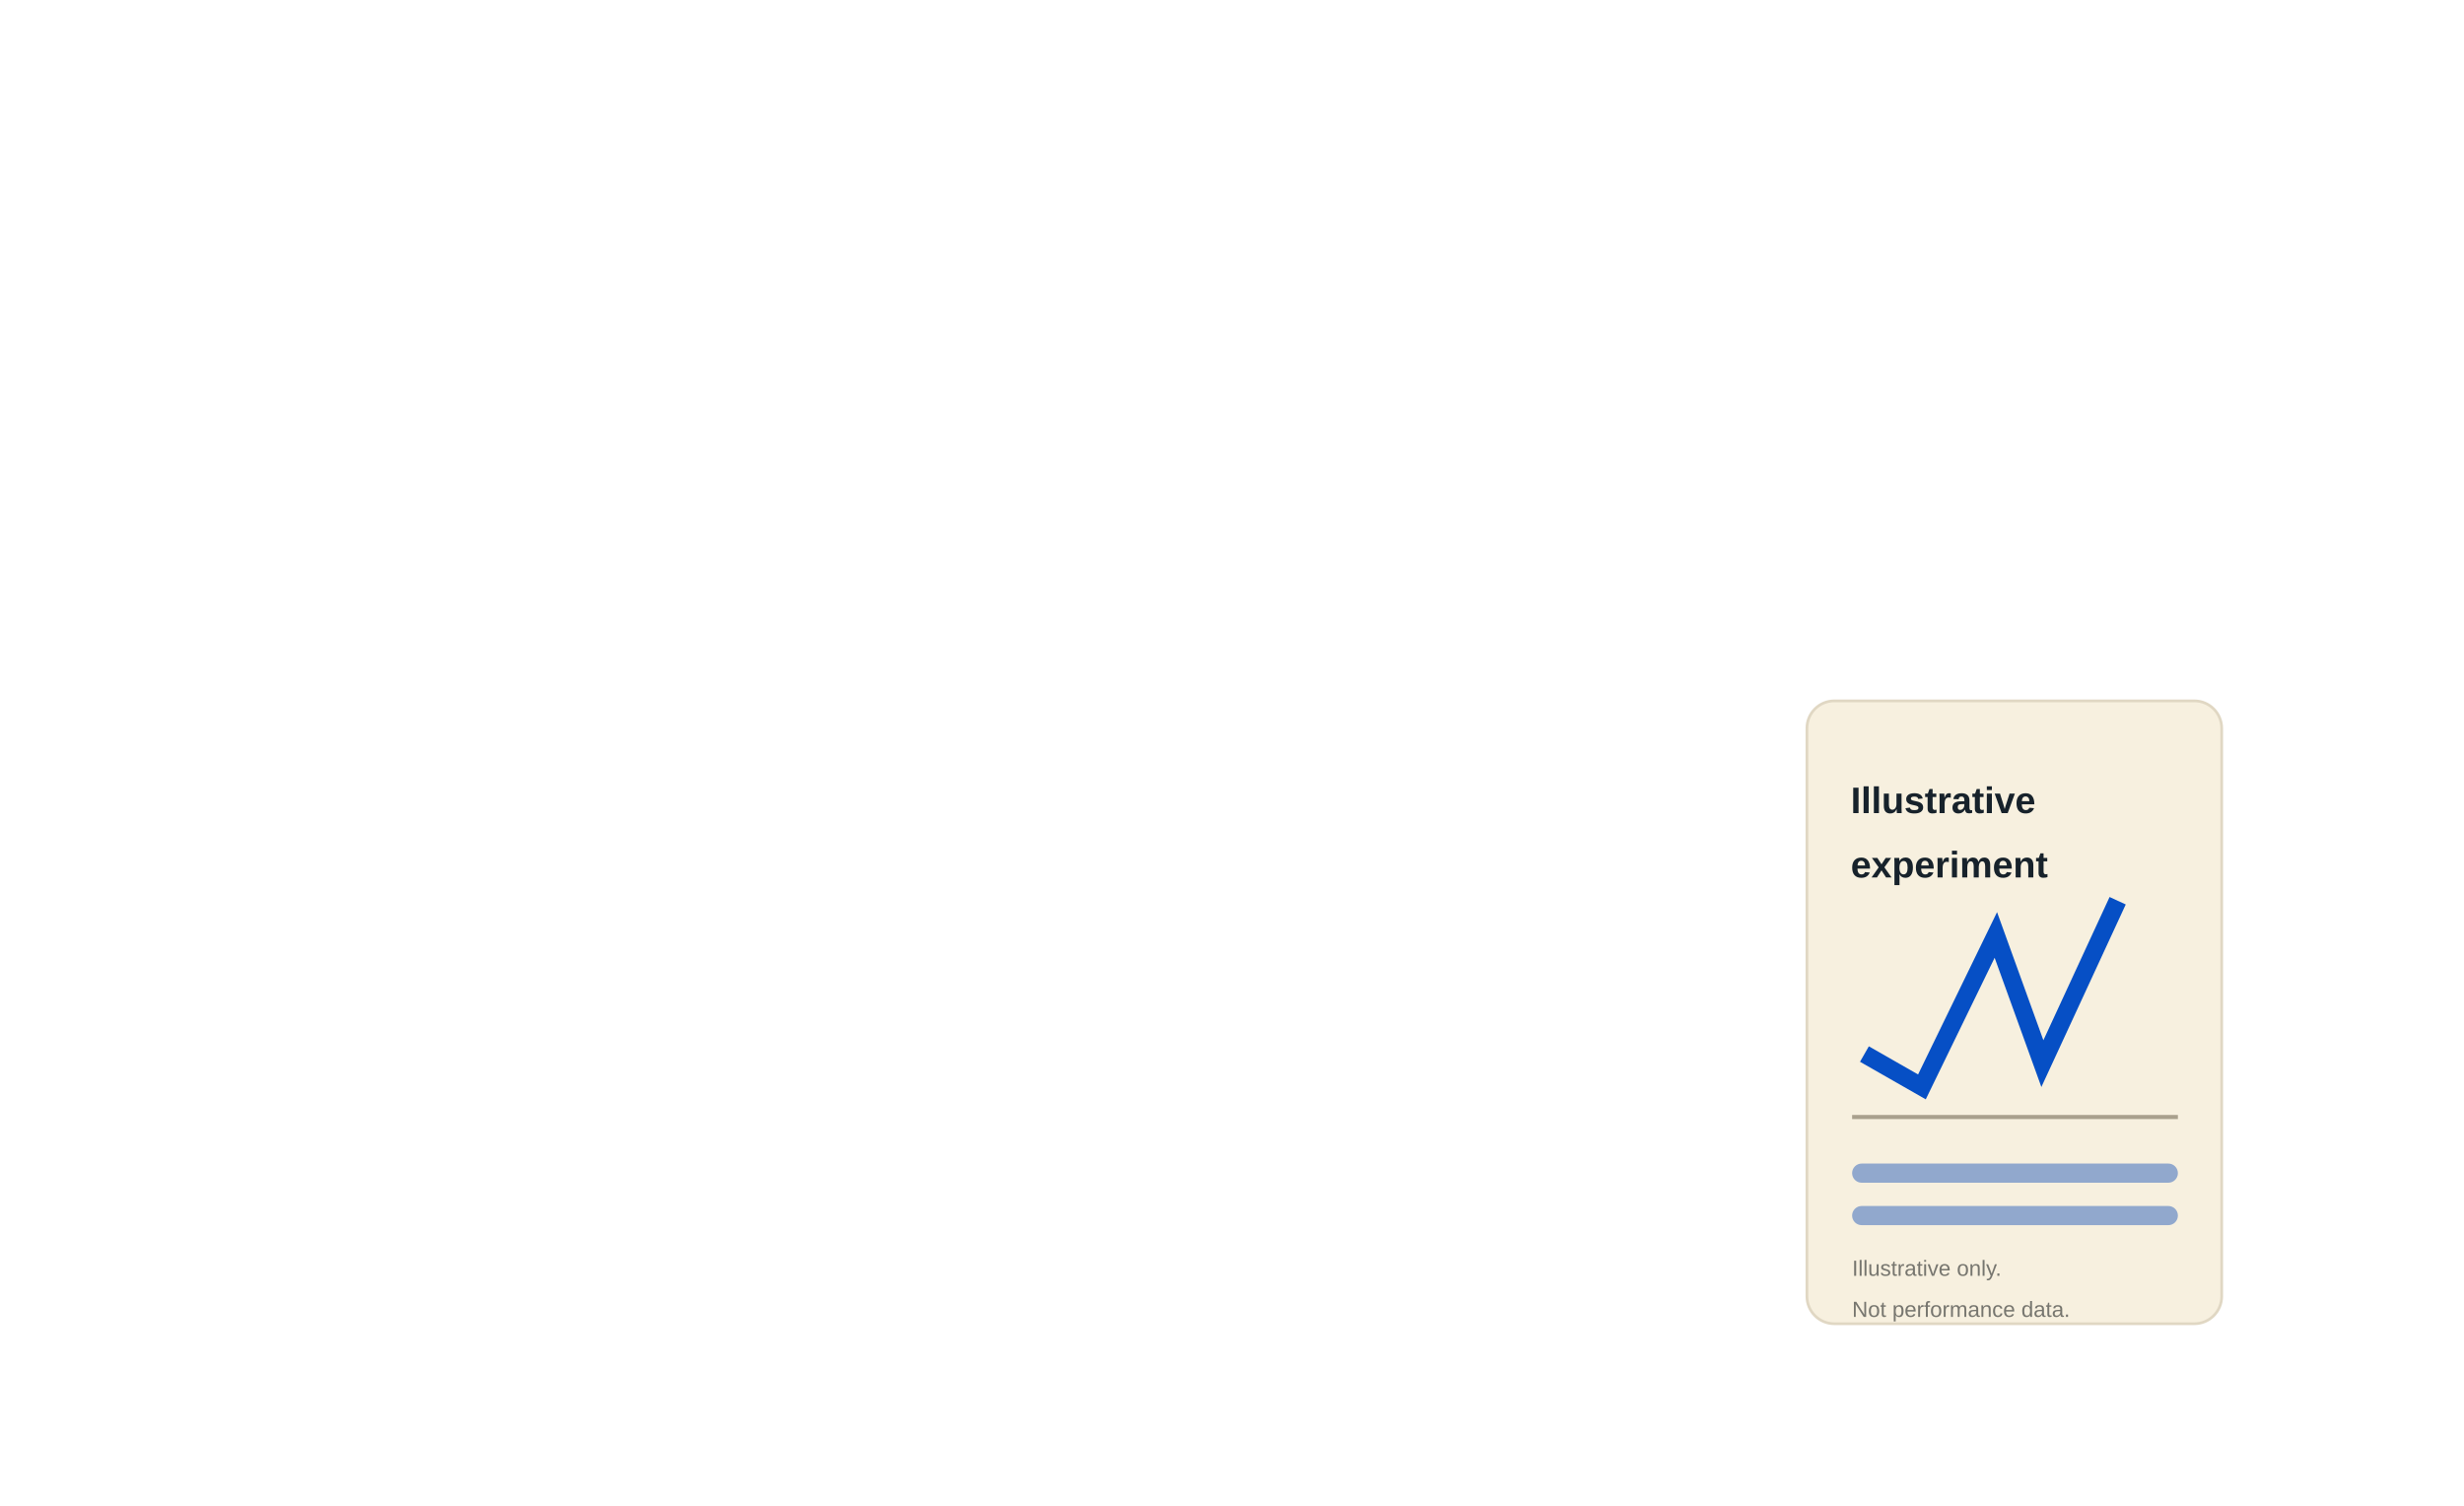
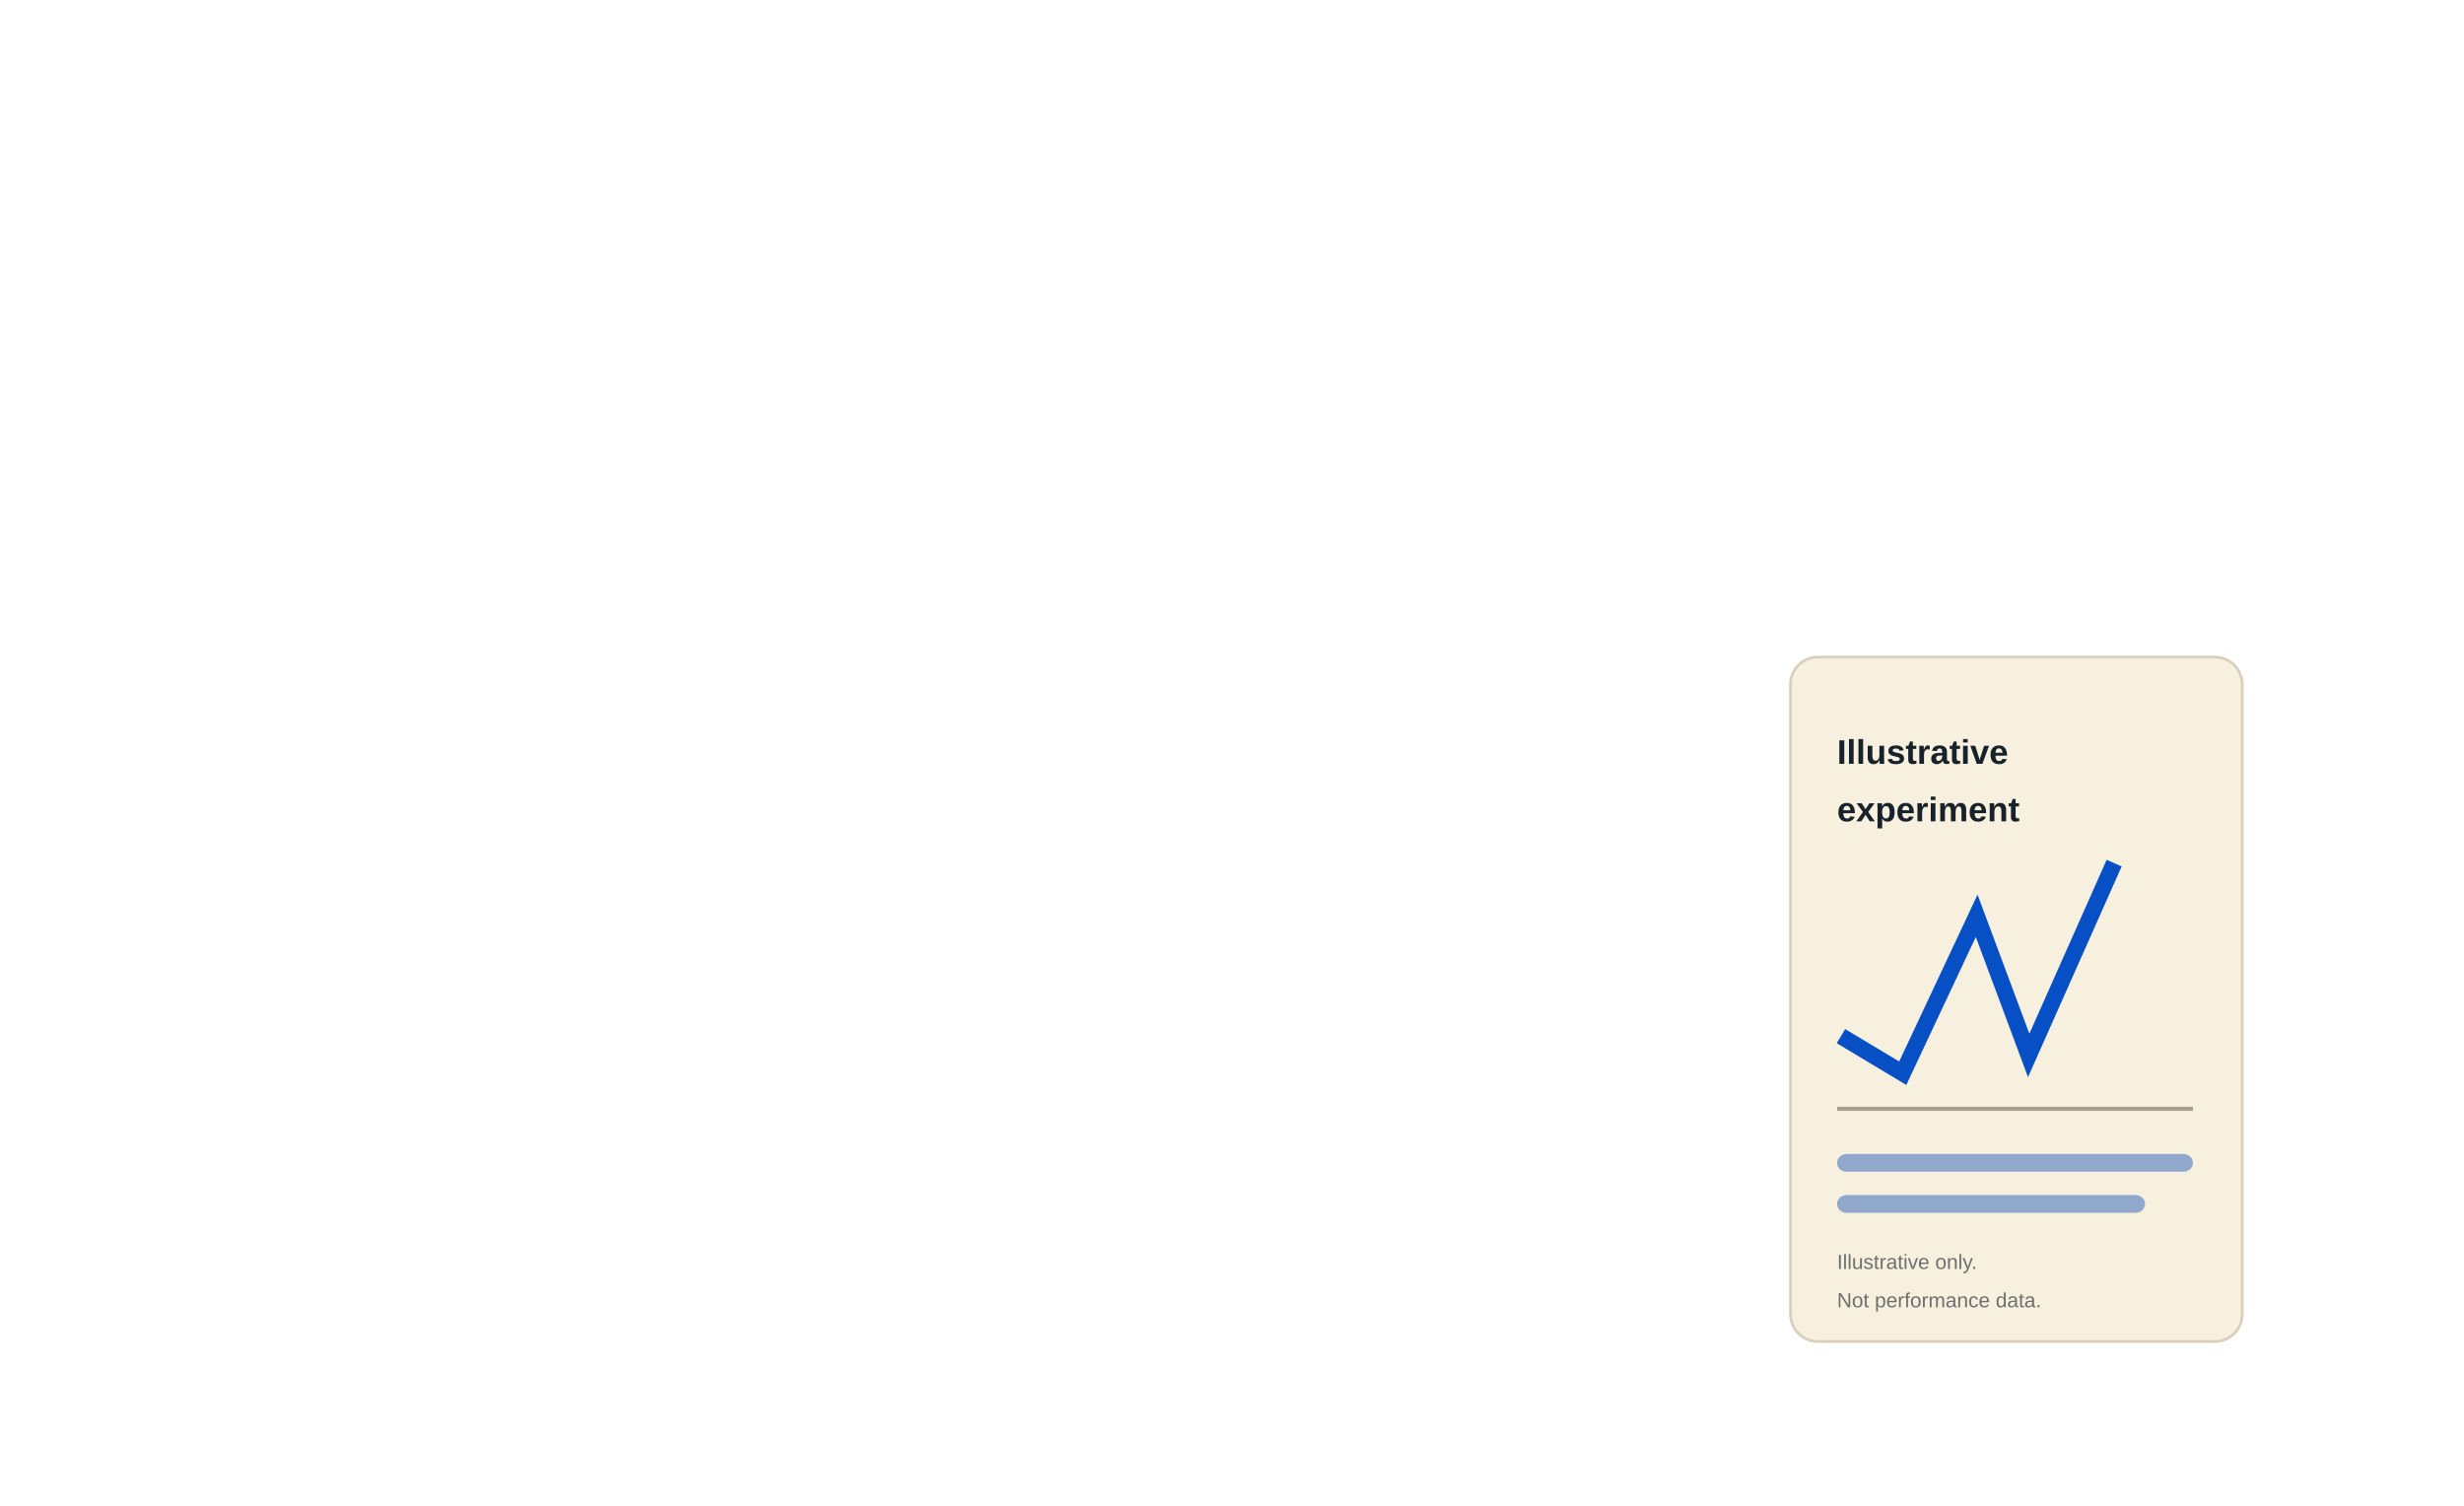
<svg xmlns="http://www.w3.org/2000/svg" viewBox="0 0 1800 1100">
-   <rect x="1320" y="512" width="303" height="455" rx="20" fill="#f7f0df" stroke="#e0d7c3" stroke-width="2" />
+   <rect x="1308" y="480" width="330" height="500" rx="20" fill="#f7f0df" stroke="#d8cfbc" stroke-width="2" />
  <g fill="#17222b" font-family="Arial,sans-serif" font-weight="700">
-     <text x="1352" y="594" font-size="27">Illustrative</text>
-     <text x="1352" y="641" font-size="27">experiment</text>
+     <text x="1342" y="558" font-size="25">Illustrative</text>
+     <text x="1342" y="600" font-size="25">experiment</text>
  </g>
-   <path d="M1362 770l42 24 54-111 34 94 55-119" fill="none" stroke="#064fc5" stroke-width="13" />
-   <path d="M1353 816h238" stroke="#a9a08d" stroke-width="3" />
+   <path d="M1350 760l40 24 54-115 38 102 60-135" fill="none" stroke="#064fc5" stroke-width="12" stroke-linecap="square" stroke-linejoin="miter" />
+   <path d="M1342 810h260" stroke="#a9a08d" stroke-width="3" />
  <g fill="#91a8cd">
-     <rect x="1353" y="850" width="238" height="14" rx="7" />
-     <rect x="1353" y="881" width="238" height="14" rx="7" />
+     <rect x="1342" y="843" width="260" height="13" rx="7" />
+     <rect x="1342" y="873" width="225" height="13" rx="7" />
  </g>
-   <g fill="#77766f" font-family="Arial,sans-serif" font-size="16">
-     <text x="1353" y="932">Illustrative only.</text>
-     <text x="1353" y="962">Not performance data.</text>
+   <g fill="#6e706d" font-family="Arial,sans-serif" font-size="15">
+     <text x="1342" y="927">Illustrative only.</text>
+     <text x="1342" y="955">Not performance data.</text>
  </g>
</svg>
